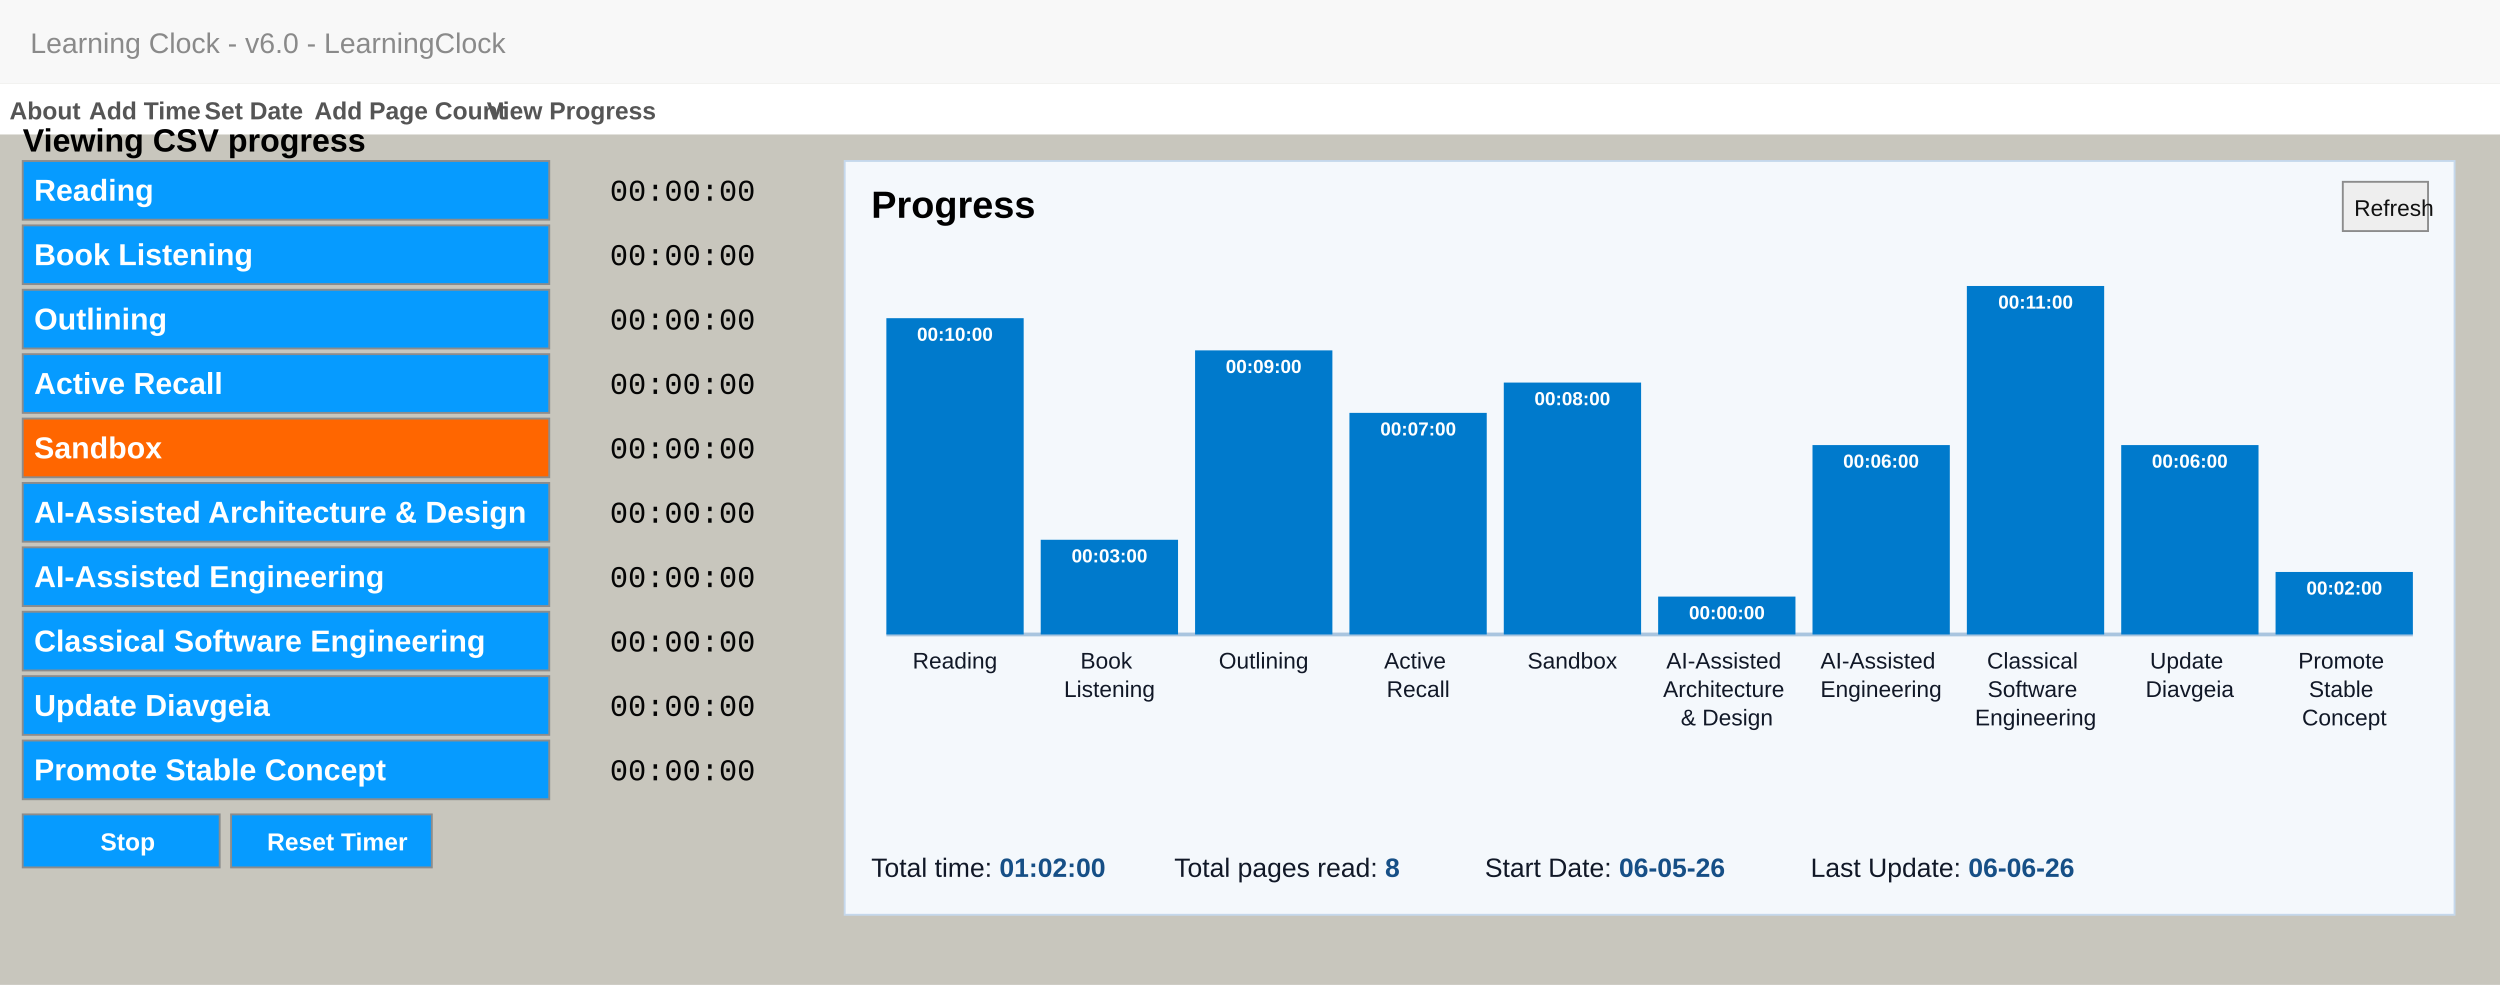
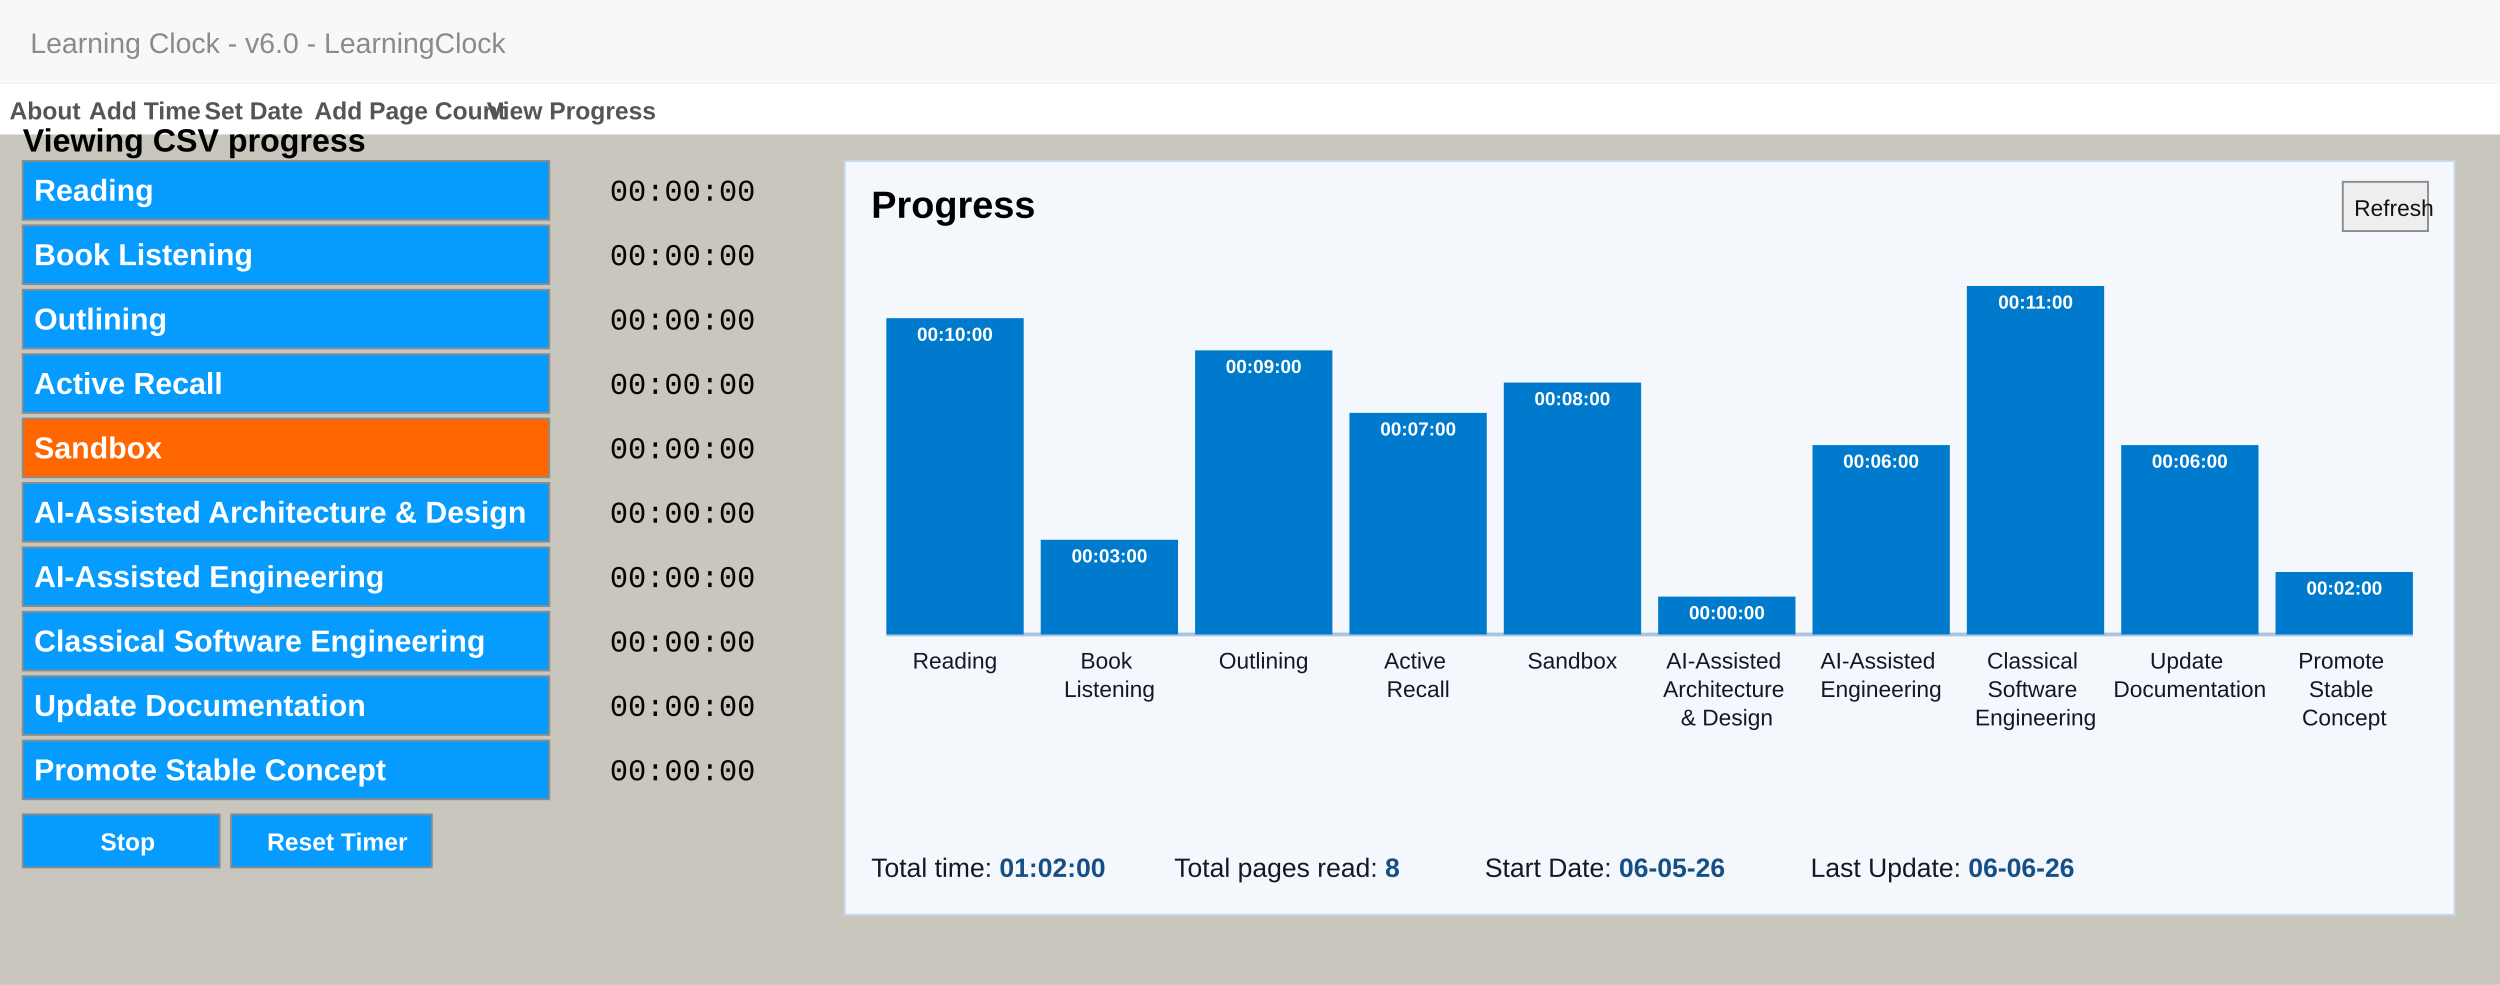
<svg xmlns="http://www.w3.org/2000/svg" width="1320" height="520" viewBox="0 0 1320 520" role="img" aria-label="LearningClock in-app View Progress dashboard">
  <rect width="1320" height="520" fill="#c8c6bd" />
  <rect x="0" y="0" width="1320" height="44" fill="#f8f8f8" />
  <rect x="0" y="44" width="1320" height="27" fill="#ffffff" />
  <text x="16" y="28" fill="#8a8a8a" font-family="Segoe UI, Arial, sans-serif" font-size="15">Learning Clock - v6.0 - LearningClock</text>
  <text x="5" y="63" fill="#555555" font-family="Segoe UI, Arial, sans-serif" font-size="13" font-weight="700">About</text>
  <text x="47" y="63" fill="#555555" font-family="Segoe UI, Arial, sans-serif" font-size="13" font-weight="700">Add Time</text>
  <text x="108" y="63" fill="#555555" font-family="Segoe UI, Arial, sans-serif" font-size="13" font-weight="700">Set Date</text>
  <text x="166" y="63" fill="#555555" font-family="Segoe UI, Arial, sans-serif" font-size="13" font-weight="700">Add Page Count</text>
  <text x="257" y="63" fill="#555555" font-family="Segoe UI, Arial, sans-serif" font-size="13" font-weight="700">View Progress</text>
  <text x="12" y="80" fill="#000000" font-family="Segoe UI, Arial, sans-serif" font-size="17" font-weight="700">Viewing CSV progress</text>
  <g font-family="Segoe UI, Arial, sans-serif">
    <rect x="12" y="85" width="278" height="31" fill="#069bff" stroke="#8c8c8c" />
    <text x="18" y="106" fill="#ffffff" font-size="16" font-weight="700">Reading</text>
    <text x="322" y="106" fill="#050505" font-family="Consolas, Cascadia Mono, Courier New, monospace" font-size="16">00:00:00</text>
    <rect x="12" y="119" width="278" height="31" fill="#069bff" stroke="#8c8c8c" />
    <text x="18" y="140" fill="#ffffff" font-size="16" font-weight="700">Book Listening</text>
    <text x="322" y="140" fill="#050505" font-family="Consolas, Cascadia Mono, Courier New, monospace" font-size="16">00:00:00</text>
    <rect x="12" y="153" width="278" height="31" fill="#069bff" stroke="#8c8c8c" />
    <text x="18" y="174" fill="#ffffff" font-size="16" font-weight="700">Outlining</text>
    <text x="322" y="174" fill="#050505" font-family="Consolas, Cascadia Mono, Courier New, monospace" font-size="16">00:00:00</text>
    <rect x="12" y="187" width="278" height="31" fill="#069bff" stroke="#8c8c8c" />
    <text x="18" y="208" fill="#ffffff" font-size="16" font-weight="700">Active Recall</text>
    <text x="322" y="208" fill="#050505" font-family="Consolas, Cascadia Mono, Courier New, monospace" font-size="16">00:00:00</text>
    <rect x="12" y="221" width="278" height="31" fill="#FF6600" stroke="#8c8c8c" />
    <text x="18" y="242" fill="#ffffff" font-size="16" font-weight="700">Sandbox</text>
    <text x="322" y="242" fill="#050505" font-family="Consolas, Cascadia Mono, Courier New, monospace" font-size="16">00:00:00</text>
    <rect x="12" y="255" width="278" height="31" fill="#069bff" stroke="#8c8c8c" />
    <text x="18" y="276" fill="#ffffff" font-size="16" font-weight="700">AI-Assisted Architecture &amp; Design</text>
    <text x="322" y="276" fill="#050505" font-family="Consolas, Cascadia Mono, Courier New, monospace" font-size="16">00:00:00</text>
    <rect x="12" y="289" width="278" height="31" fill="#069bff" stroke="#8c8c8c" />
    <text x="18" y="310" fill="#ffffff" font-size="16" font-weight="700">AI-Assisted Engineering</text>
    <text x="322" y="310" fill="#050505" font-family="Consolas, Cascadia Mono, Courier New, monospace" font-size="16">00:00:00</text>
    <rect x="12" y="323" width="278" height="31" fill="#069bff" stroke="#8c8c8c" />
    <text x="18" y="344" fill="#ffffff" font-size="16" font-weight="700">Classical Software Engineering</text>
    <text x="322" y="344" fill="#050505" font-family="Consolas, Cascadia Mono, Courier New, monospace" font-size="16">00:00:00</text>
    <rect x="12" y="357" width="278" height="31" fill="#069bff" stroke="#8c8c8c" />
-     <text x="18" y="378" fill="#ffffff" font-size="16" font-weight="700">Update Diavgeia</text>
+     <text x="18" y="378" fill="#ffffff" font-size="16" font-weight="700">Update Documentation</text>
    <text x="322" y="378" fill="#050505" font-family="Consolas, Cascadia Mono, Courier New, monospace" font-size="16">00:00:00</text>
    <rect x="12" y="391" width="278" height="31" fill="#069bff" stroke="#8c8c8c" />
    <text x="18" y="412" fill="#ffffff" font-size="16" font-weight="700">Promote Stable Concept</text>
    <text x="322" y="412" fill="#050505" font-family="Consolas, Cascadia Mono, Courier New, monospace" font-size="16">00:00:00</text>
  </g>
  <rect x="12" y="430" width="104" height="28" fill="#069bff" stroke="#8c8c8c" />
  <text x="53" y="449" fill="#ffffff" font-family="Segoe UI, Arial, sans-serif" font-size="13" font-weight="700">Stop</text>
  <rect x="122" y="430" width="106" height="28" fill="#069bff" stroke="#8c8c8c" />
  <text x="141" y="449" fill="#ffffff" font-family="Segoe UI, Arial, sans-serif" font-size="13" font-weight="700">Reset Timer</text>
  <rect x="446" y="85" width="850" height="398" fill="#f4f8fc" stroke="#c5d8ec" />
  <text x="460" y="115" fill="#000000" font-family="Segoe UI, Arial, sans-serif" font-size="20" font-weight="700">Progress</text>
  <rect x="1237" y="96" width="45" height="26" fill="#eeeeee" stroke="#8c8c8c" />
  <text x="1243" y="114" fill="#111111" font-family="Segoe UI, Arial, sans-serif" font-size="12">Refresh</text>
  <line x1="468" y1="335" x2="1274" y2="335" stroke="#a9c5df" stroke-width="2" />
  <g font-family="Segoe UI, Arial, sans-serif">
    <rect x="468.0" y="168" width="72.5" height="167" fill="#007ACC" />
    <text x="504.2" y="173" fill="#ffffff" font-family="Segoe UI, Arial, sans-serif" font-size="10" font-weight="700" text-anchor="middle" dominant-baseline="hanging">00:10:00</text>
    <rect x="549.5" y="285" width="72.5" height="50" fill="#007ACC" />
    <text x="585.8" y="290" fill="#ffffff" font-family="Segoe UI, Arial, sans-serif" font-size="10" font-weight="700" text-anchor="middle" dominant-baseline="hanging">00:03:00</text>
    <rect x="631.0" y="185" width="72.5" height="150" fill="#007ACC" />
    <text x="667.2" y="190" fill="#ffffff" font-family="Segoe UI, Arial, sans-serif" font-size="10" font-weight="700" text-anchor="middle" dominant-baseline="hanging">00:09:00</text>
    <rect x="712.5" y="218" width="72.5" height="117" fill="#007ACC" />
    <text x="748.8" y="223" fill="#ffffff" font-family="Segoe UI, Arial, sans-serif" font-size="10" font-weight="700" text-anchor="middle" dominant-baseline="hanging">00:07:00</text>
    <rect x="794.0" y="202" width="72.5" height="133" fill="#007ACC" />
    <text x="830.2" y="207" fill="#ffffff" font-family="Segoe UI, Arial, sans-serif" font-size="10" font-weight="700" text-anchor="middle" dominant-baseline="hanging">00:08:00</text>
    <rect x="875.5" y="315" width="72.5" height="20" fill="#007ACC" />
    <text x="911.8" y="320" fill="#ffffff" font-family="Segoe UI, Arial, sans-serif" font-size="10" font-weight="700" text-anchor="middle" dominant-baseline="hanging">00:00:00</text>
    <rect x="957.0" y="235" width="72.5" height="100" fill="#007ACC" />
    <text x="993.2" y="240" fill="#ffffff" font-family="Segoe UI, Arial, sans-serif" font-size="10" font-weight="700" text-anchor="middle" dominant-baseline="hanging">00:06:00</text>
    <rect x="1038.5" y="151" width="72.5" height="184" fill="#007ACC" />
    <text x="1074.8" y="156" fill="#ffffff" font-family="Segoe UI, Arial, sans-serif" font-size="10" font-weight="700" text-anchor="middle" dominant-baseline="hanging">00:11:00</text>
    <rect x="1120.0" y="235" width="72.5" height="100" fill="#007ACC" />
    <text x="1156.2" y="240" fill="#ffffff" font-family="Segoe UI, Arial, sans-serif" font-size="10" font-weight="700" text-anchor="middle" dominant-baseline="hanging">00:06:00</text>
    <rect x="1201.5" y="302" width="72.5" height="33" fill="#007ACC" />
    <text x="1237.8" y="307" fill="#ffffff" font-family="Segoe UI, Arial, sans-serif" font-size="10" font-weight="700" text-anchor="middle" dominant-baseline="hanging">00:02:00</text>
    <text x="504.2" y="353" fill="#111827" font-size="12" text-anchor="middle">
      <tspan x="504.2">Reading</tspan>
    </text>
    <text x="585.8" y="353" fill="#111827" font-size="12" text-anchor="middle">
      <tspan x="585.8">Book</tspan>
      <tspan x="585.8" dy="15">Listening</tspan>
    </text>
    <text x="667.2" y="353" fill="#111827" font-size="12" text-anchor="middle">
      <tspan x="667.2">Outlining</tspan>
    </text>
    <text x="748.8" y="353" fill="#111827" font-size="12" text-anchor="middle">
      <tspan x="748.8">Active</tspan>
      <tspan x="748.8" dy="15">Recall</tspan>
    </text>
    <text x="830.2" y="353" fill="#111827" font-size="12" text-anchor="middle">
      <tspan x="830.2">Sandbox</tspan>
    </text>
    <text x="911.8" y="353" fill="#111827" font-size="12" text-anchor="middle">
      <tspan x="911.8">AI-Assisted</tspan>
      <tspan x="911.8" dy="15">Architecture</tspan>
      <tspan x="911.8" dy="15">&amp; Design</tspan>
    </text>
    <text x="993.2" y="353" fill="#111827" font-size="12" text-anchor="middle">
      <tspan x="993.2">AI-Assisted</tspan>
      <tspan x="993.2" dy="15">Engineering</tspan>
    </text>
    <text x="1074.8" y="353" fill="#111827" font-size="12" text-anchor="middle">
      <tspan x="1074.8">Classical</tspan>
      <tspan x="1074.8" dy="15">Software</tspan>
      <tspan x="1074.8" dy="15">Engineering</tspan>
    </text>
    <text x="1156.2" y="353" fill="#111827" font-size="12" text-anchor="middle">
      <tspan x="1156.2">Update</tspan>
-       <tspan x="1156.2" dy="15">Diavgeia</tspan>
+       <tspan x="1156.2" dy="15">Documentation</tspan>
    </text>
    <text x="1237.8" y="353" fill="#111827" font-size="12" text-anchor="middle">
      <tspan x="1237.8">Promote</tspan>
      <tspan x="1237.8" dy="15">Stable</tspan>
      <tspan x="1237.8" dy="15">Concept</tspan>
    </text>
  </g>
  <g font-family="Segoe UI, Arial, sans-serif" font-size="14" fill="#111827">
    <text x="460" y="463">Total time: <tspan fill="#164f86" font-weight="700">01:02:00</tspan>
    </text>
    <text x="620" y="463">Total pages read: <tspan fill="#164f86" font-weight="700">8</tspan>
    </text>
    <text x="784" y="463">Start Date: <tspan fill="#164f86" font-weight="700">06-05-26</tspan>
    </text>
    <text x="956" y="463">Last Update: <tspan fill="#164f86" font-weight="700">06-06-26</tspan>
    </text>
  </g>
</svg>
